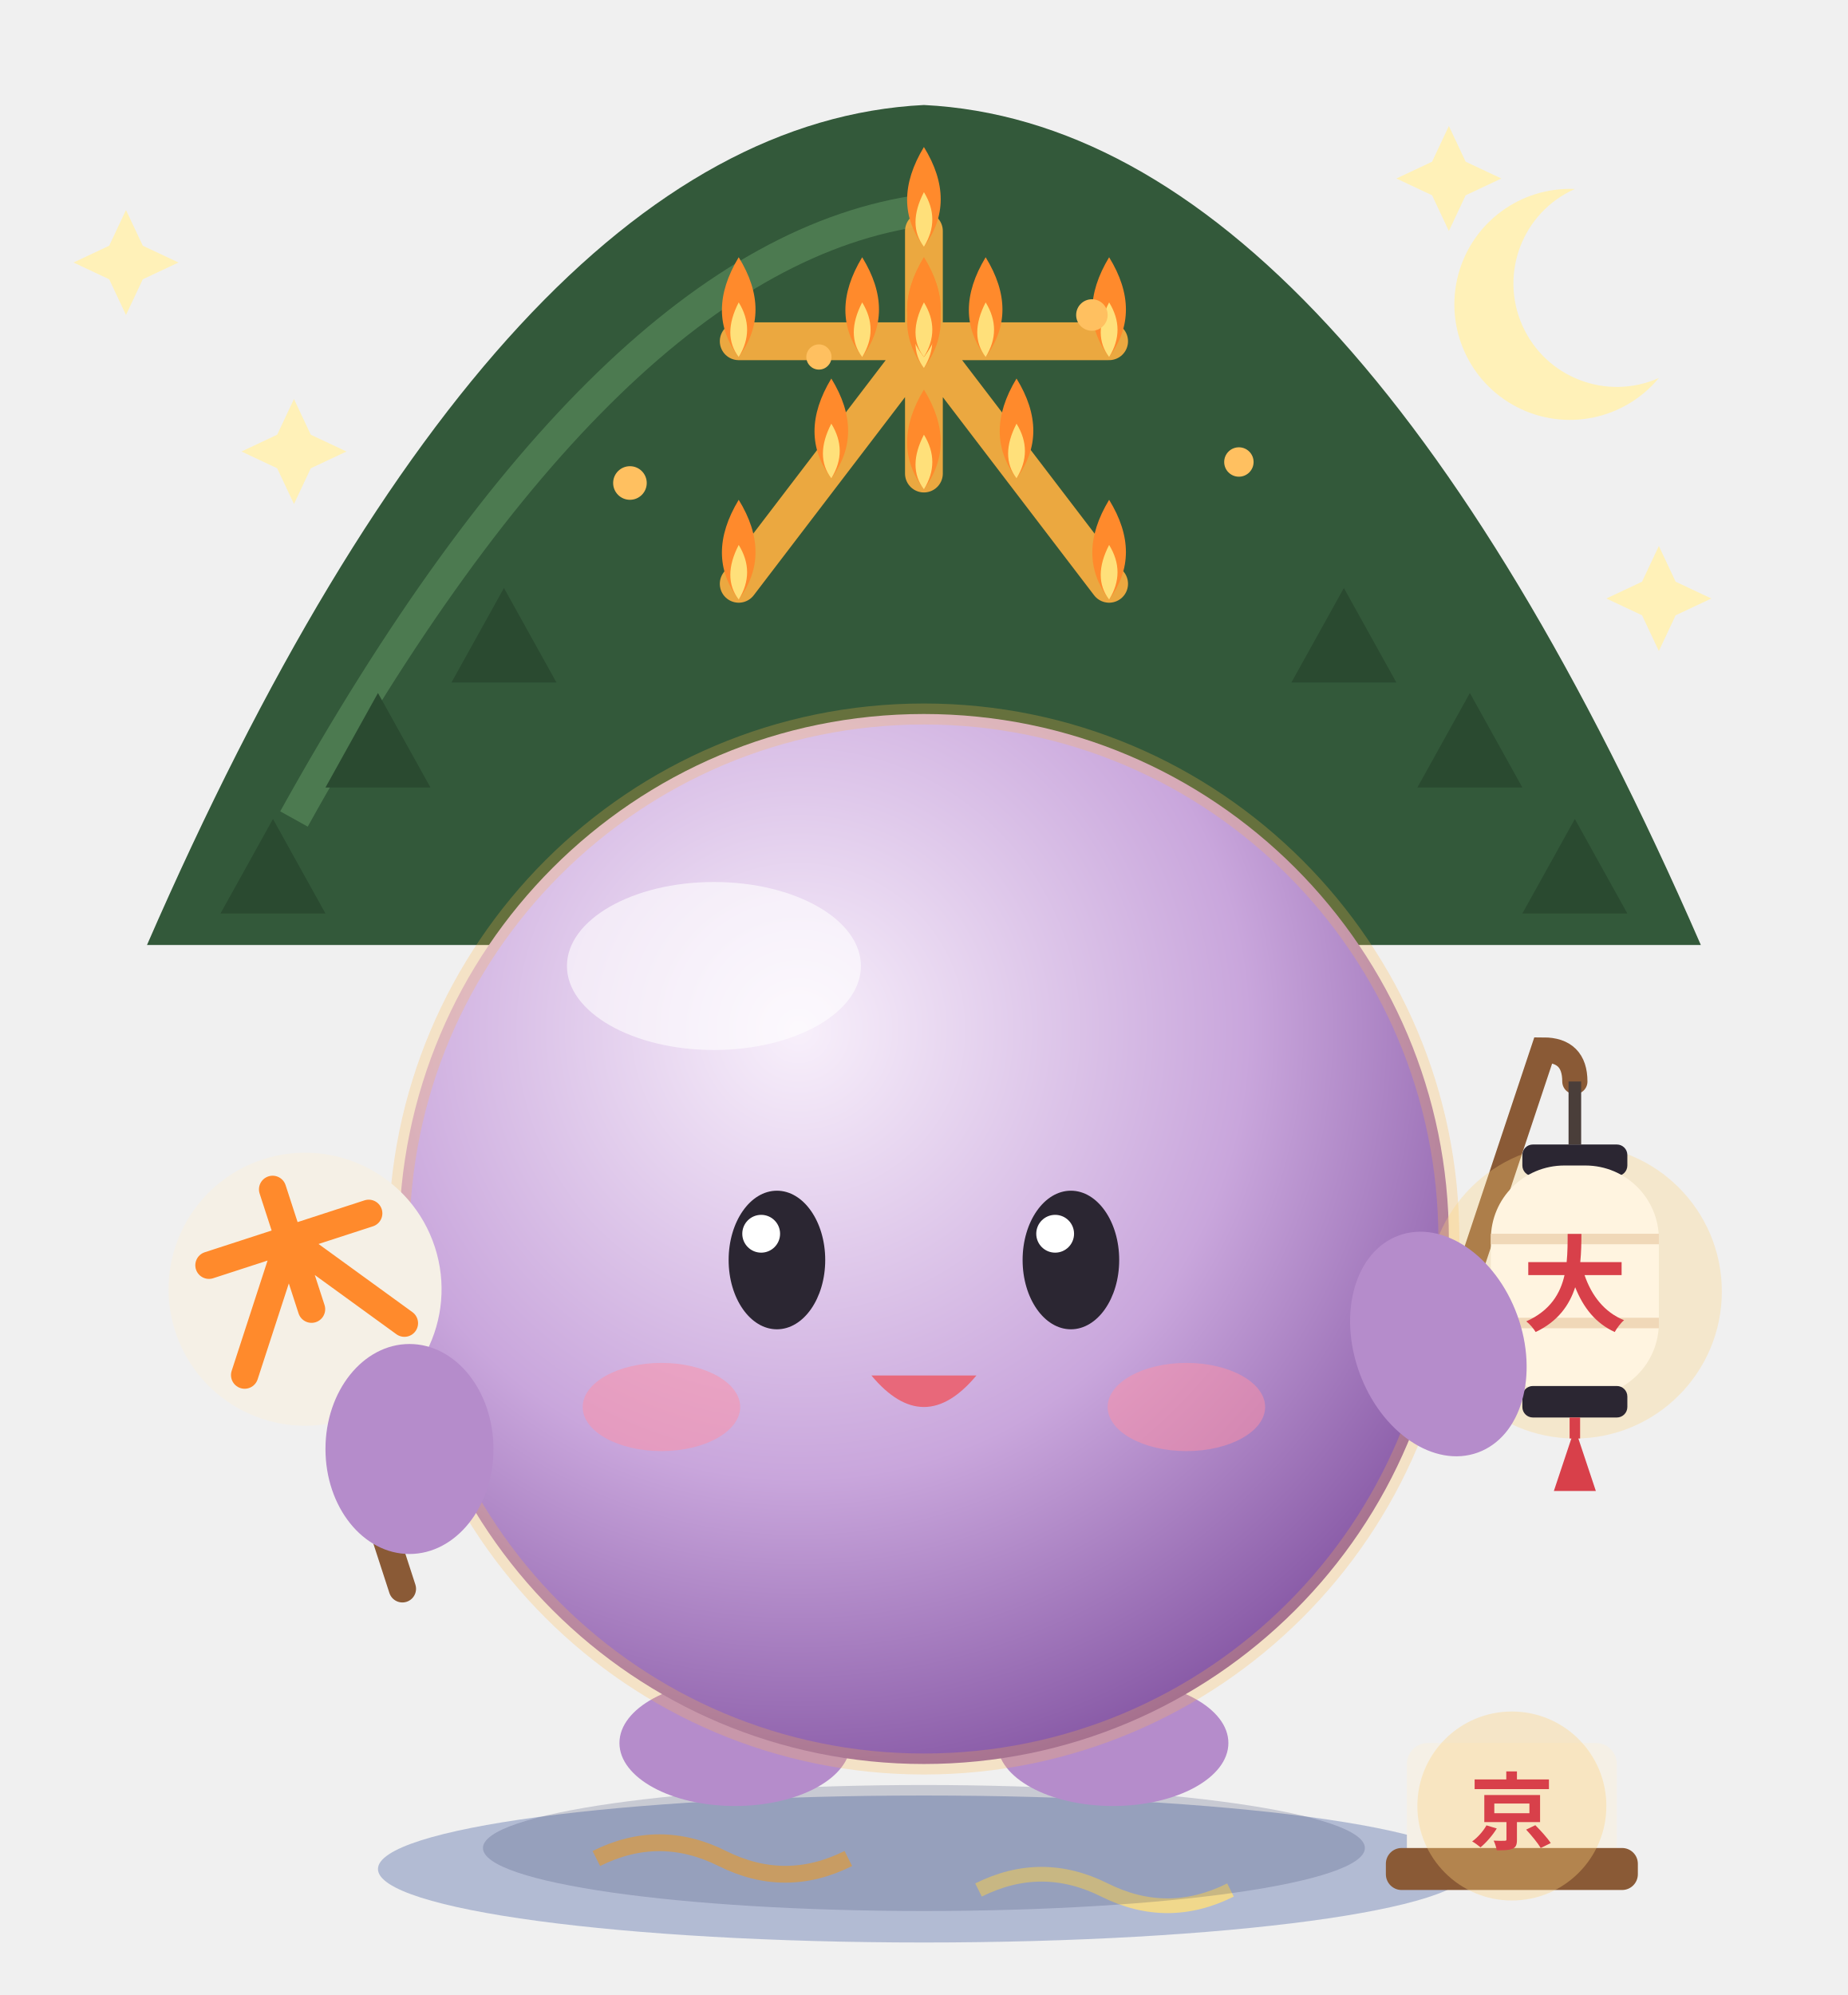
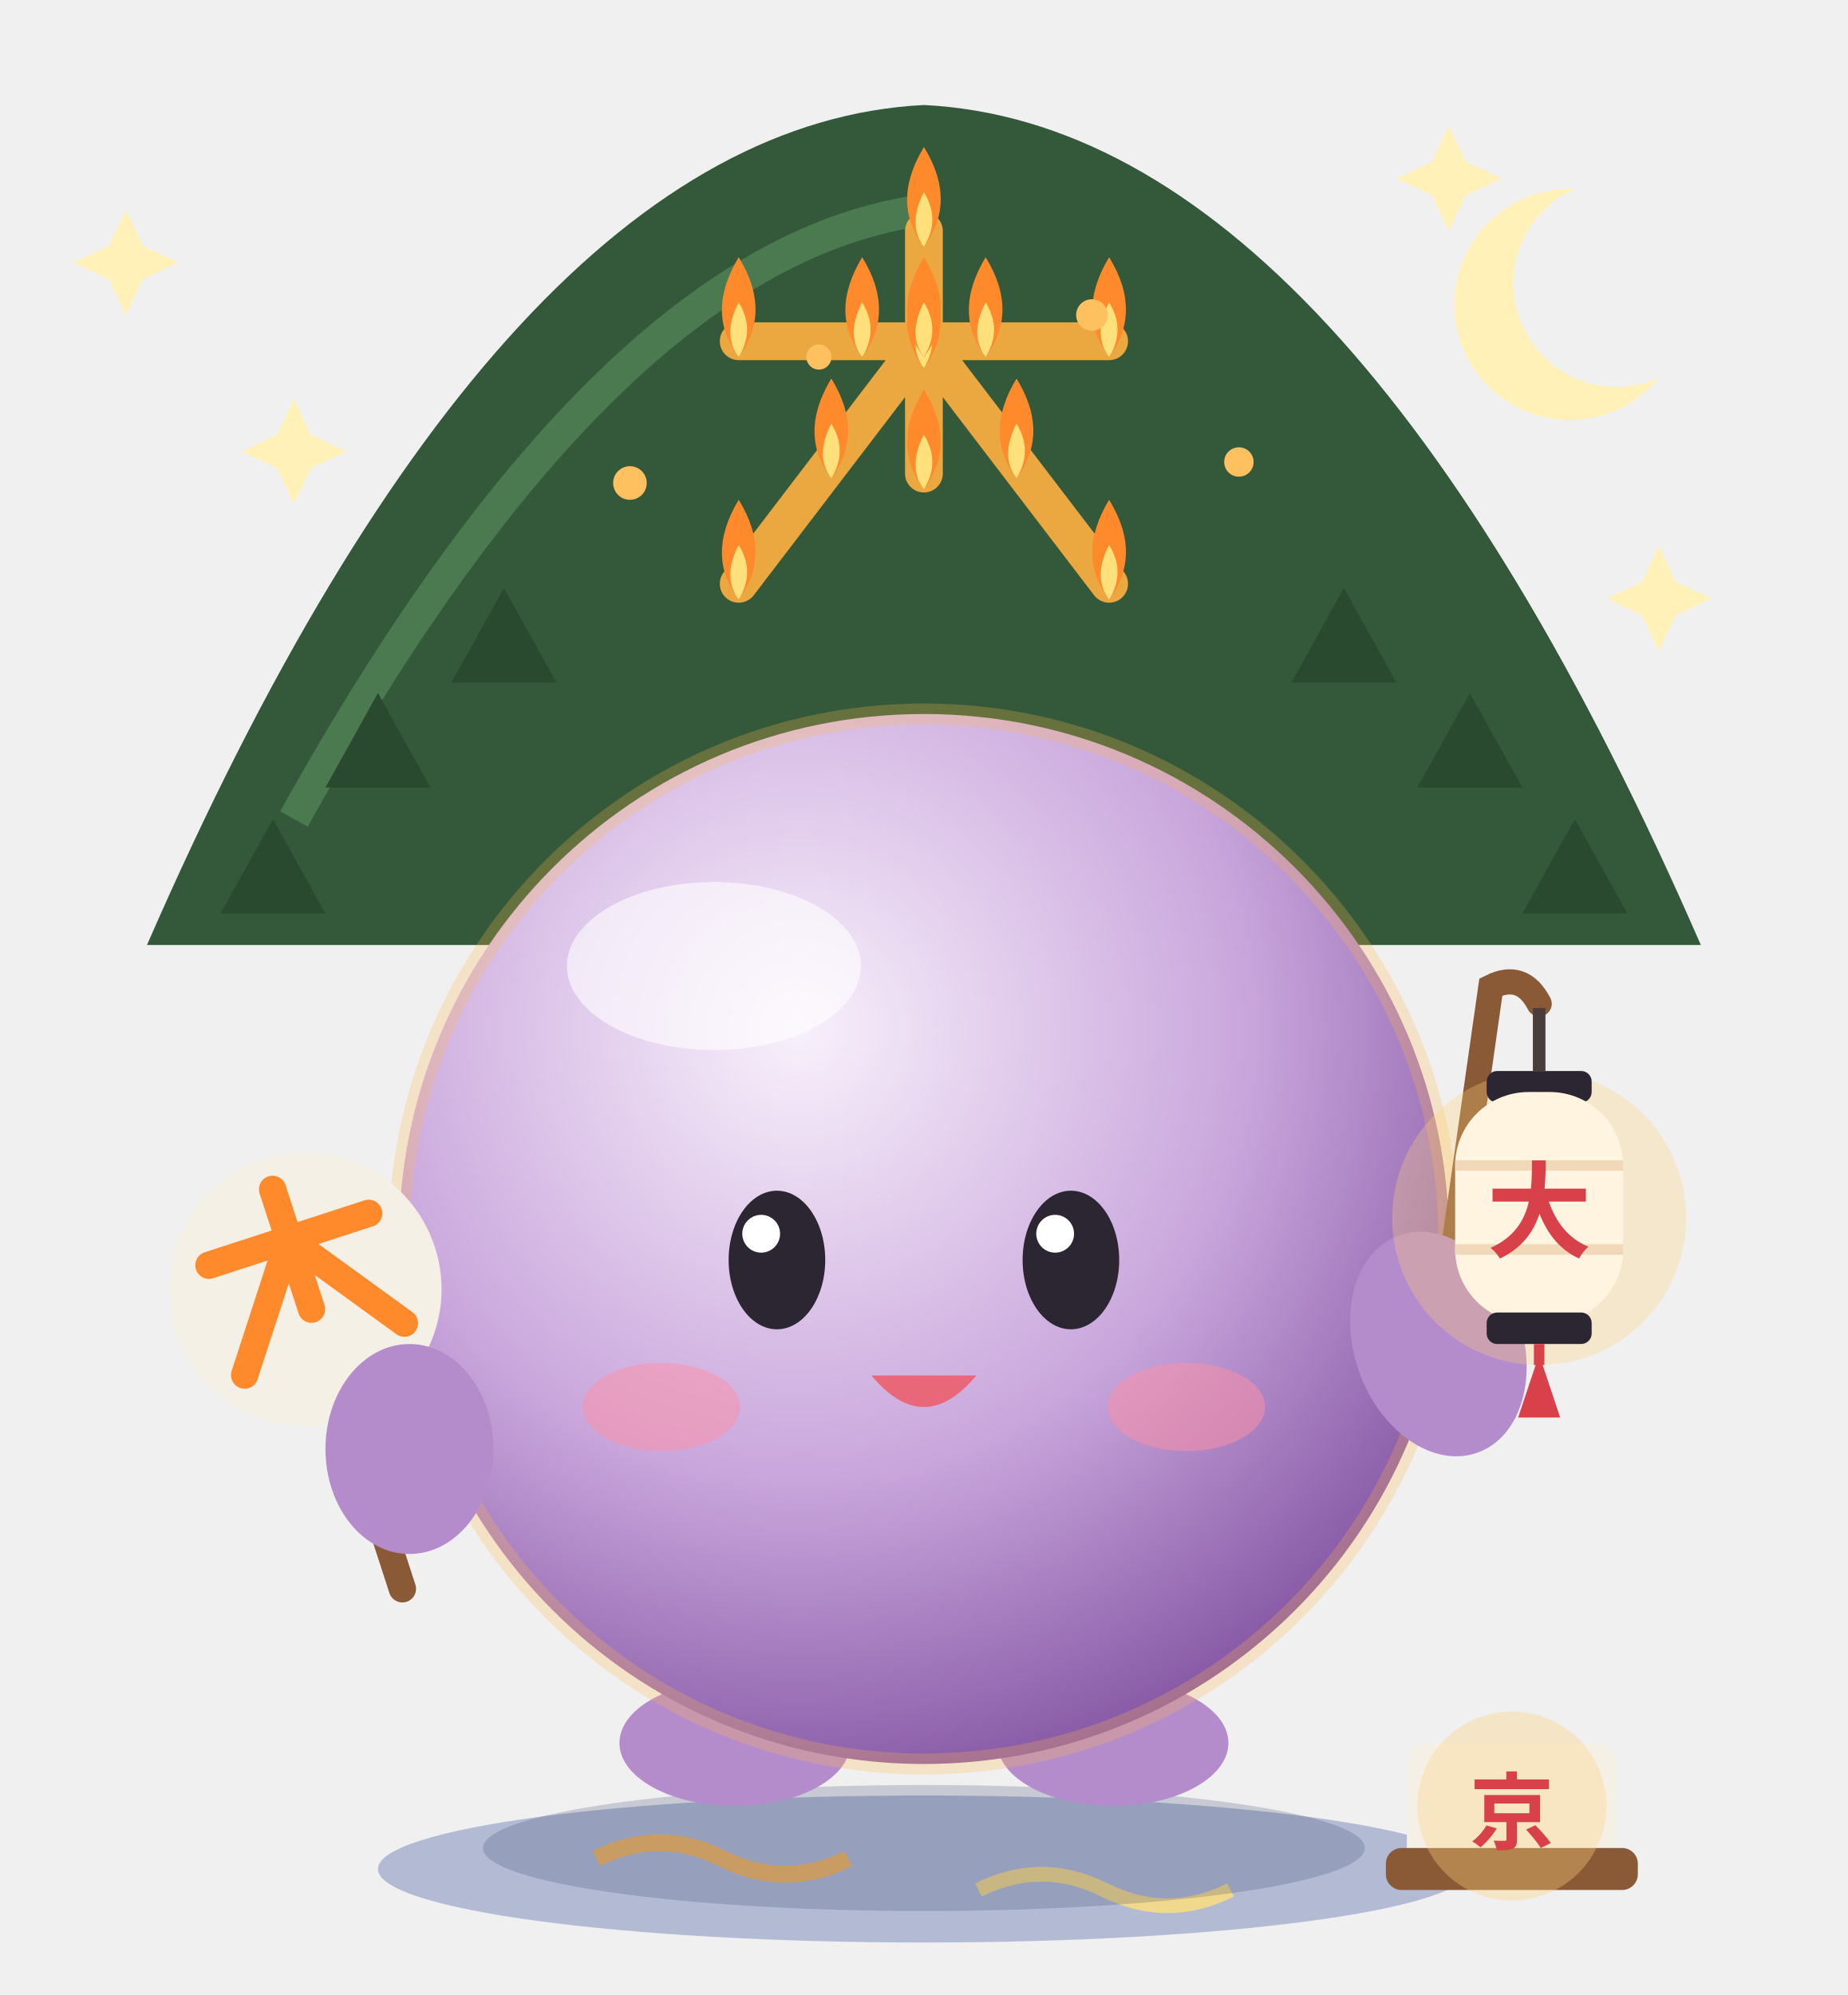
- <svg width="100%" height="100%" viewBox="-8 -26 176 190" role="img" aria-label="ダイまる。大文字のうちわと、灯籠流しの灯籠を装備">
+ <svg width="100%" height="100%" viewBox="-8 -26 176 190" role="img" aria-label="ダイまる。大文字のうちわと、手に持った棒の先で揺れる灯籠流しの灯籠を装備">
  <defs>
    <radialGradient id="kyequip" cx="38%" cy="30%" r="78%">
      <stop offset="0" stop-color="#F8F0FB" />
      <stop offset=".55" stop-color="#C9A6DC" />
      <stop offset="1" stop-color="#7E4E9E" />
    </radialGradient>
  </defs>
  <path d="M142 -8 a11 11 0 1 0 8 18 a9 9 0 1 1 -8 -18z" fill="#FFF1B8" />
  <path class="twinkle" style="animation-delay: 0s" d="M4 -6 l1.6 3.4 3.4 1.6 -3.4 1.6 -1.6 3.4 -1.6 -3.4 -3.4 -1.6 3.4 -1.6z" fill="#FFF1B8" />
  <path class="twinkle" style="animation-delay: 0.6s" d="M20 12 l1.6 3.4 3.4 1.6 -3.4 1.6 -1.6 3.4 -1.6 -3.4 -3.4 -1.6 3.4 -1.6z" fill="#FFF1B8" />
  <path class="twinkle" style="animation-delay: 1.1s" d="M150 26 l1.6 3.4 3.4 1.6 -3.4 1.6 -1.6 3.4 -1.6 -3.4 -3.4 -1.6 3.4 -1.6z" fill="#FFF1B8" />
  <path class="twinkle" style="animation-delay: 0.3s" d="M130 -14 l1.6 3.4 3.4 1.6 -3.4 1.6 -1.6 3.4 -1.6 -3.4 -3.4 -1.6 3.4 -1.6z" fill="#FFF1B8" />
  <path d="M6 64 Q40 -14 80 -16 Q120 -14 154 64 Z" fill="#33593A" />
  <path d="M20 52 Q50 -2 80 -6" fill="none" stroke="#4C7A50" stroke-width="3" />
  <path d="M18 52 l-5 9 l10 0 z" fill="#2A4A30" />
  <path d="M28 40 l-5 9 l10 0 z" fill="#2A4A30" />
  <path d="M132 40 l-5 9 l10 0 z" fill="#2A4A30" />
  <path d="M142 52 l-5 9 l10 0 z" fill="#2A4A30" />
  <path d="M40 30 l-5 9 l10 0 z" fill="#2A4A30" />
  <path d="M120 30 l-5 9 l10 0 z" fill="#2A4A30" />
  <path d="M80 -4 L80 19.1 M62.36 6.5 L97.64 6.5 M80 6.5 L62.36 29.6 M80 6.5 L97.64 29.6" stroke="#FFB040" stroke-width="3.6" stroke-linecap="round" opacity=".9" />
  <g class="flick" style="transform-origin: 80.0px -2.5px; animation-delay: 0.00s">
    <path d="M80.0 -2.5 q-3.2 -4.2 0 -9.5 q3.2 5.2 0 9.5z" fill="#FF8A2C" />
    <path d="M80.0 -2.5 q-1.6 -2.1 0 -5.2 q1.6 2.6 0 5.2z" fill="#FFE07A" />
  </g>
  <g class="flick" style="transform-origin: 80.0px 9.05px; animation-delay: 0.17s">
    <path d="M80.0 9.05 q-3.2 -4.2 0 -9.5 q3.2 5.2 0 9.5z" fill="#FF8A2C" />
    <path d="M80.0 9.05 q-1.6 -2.1 0 -5.2 q1.6 2.6 0 5.2z" fill="#FFE07A" />
  </g>
  <g class="flick" style="transform-origin: 80.0px 20.6px; animation-delay: 0.34s">
    <path d="M80.0 20.6 q-3.2 -4.2 0 -9.5 q3.2 5.2 0 9.5z" fill="#FF8A2C" />
    <path d="M80.0 20.6 q-1.6 -2.1 0 -5.2 q1.6 2.6 0 5.2z" fill="#FFE07A" />
  </g>
  <g class="flick" style="transform-origin: 62.36px 8.0px; animation-delay: 0.51s">
    <path d="M62.36 8.0 q-3.2 -4.2 0 -9.5 q3.2 5.2 0 9.5z" fill="#FF8A2C" />
    <path d="M62.36 8.0 q-1.6 -2.1 0 -5.2 q1.6 2.6 0 5.2z" fill="#FFE07A" />
  </g>
  <g class="flick" style="transform-origin: 74.12px 8.0px; animation-delay: 0.68s">
    <path d="M74.12 8.0 q-3.2 -4.2 0 -9.5 q3.2 5.2 0 9.5z" fill="#FF8A2C" />
    <path d="M74.12 8.0 q-1.6 -2.1 0 -5.2 q1.6 2.6 0 5.2z" fill="#FFE07A" />
  </g>
  <g class="flick" style="transform-origin: 85.88px 8.0px; animation-delay: 0.85s">
    <path d="M85.88 8.0 q-3.2 -4.2 0 -9.5 q3.2 5.2 0 9.5z" fill="#FF8A2C" />
    <path d="M85.88 8.0 q-1.6 -2.1 0 -5.2 q1.6 2.6 0 5.2z" fill="#FFE07A" />
  </g>
  <g class="flick" style="transform-origin: 97.64px 8.0px; animation-delay: 1.02s">
    <path d="M97.64 8.0 q-3.2 -4.2 0 -9.5 q3.2 5.2 0 9.5z" fill="#FF8A2C" />
    <path d="M97.64 8.0 q-1.6 -2.1 0 -5.2 q1.6 2.6 0 5.2z" fill="#FFE07A" />
  </g>
  <g class="flick" style="transform-origin: 80.0px 8.0px; animation-delay: 1.19s">
    <path d="M80.0 8.0 q-3.2 -4.2 0 -9.5 q3.2 5.2 0 9.5z" fill="#FF8A2C" />
    <path d="M80.0 8.0 q-1.6 -2.1 0 -5.2 q1.6 2.6 0 5.2z" fill="#FFE07A" />
  </g>
  <g class="flick" style="transform-origin: 71.18px 19.55px; animation-delay: 0.16s">
    <path d="M71.18 19.55 q-3.2 -4.2 0 -9.5 q3.2 5.2 0 9.5z" fill="#FF8A2C" />
    <path d="M71.18 19.55 q-1.6 -2.1 0 -5.2 q1.6 2.6 0 5.2z" fill="#FFE07A" />
  </g>
  <g class="flick" style="transform-origin: 62.36px 31.1px; animation-delay: 0.33s">
    <path d="M62.36 31.1 q-3.2 -4.2 0 -9.5 q3.2 5.2 0 9.5z" fill="#FF8A2C" />
    <path d="M62.36 31.1 q-1.6 -2.1 0 -5.2 q1.6 2.6 0 5.2z" fill="#FFE07A" />
  </g>
  <g class="flick" style="transform-origin: 80.0px 8.0px; animation-delay: 0.50s">
    <path d="M80.0 8.0 q-3.2 -4.2 0 -9.5 q3.2 5.2 0 9.5z" fill="#FF8A2C" />
    <path d="M80.0 8.0 q-1.6 -2.1 0 -5.2 q1.6 2.6 0 5.2z" fill="#FFE07A" />
  </g>
  <g class="flick" style="transform-origin: 88.82px 19.55px; animation-delay: 0.67s">
    <path d="M88.82 19.55 q-3.2 -4.2 0 -9.5 q3.2 5.2 0 9.5z" fill="#FF8A2C" />
    <path d="M88.82 19.55 q-1.6 -2.1 0 -5.2 q1.6 2.6 0 5.2z" fill="#FFE07A" />
  </g>
  <g class="flick" style="transform-origin: 97.64px 31.1px; animation-delay: 0.84s">
    <path d="M97.64 31.1 q-3.2 -4.2 0 -9.5 q3.2 5.2 0 9.5z" fill="#FF8A2C" />
    <path d="M97.64 31.1 q-1.6 -2.1 0 -5.2 q1.6 2.6 0 5.2z" fill="#FFE07A" />
  </g>
  <g>
    <ellipse cx="80" cy="152" rx="52" ry="7" fill="#3E5A9E" opacity=".35" />
    <path class="ripple" d="M48.8 151 q6 -3 12 0 q6 3 12 0" fill="none" stroke="#FFB648" stroke-width="1.6" opacity=".8" />
    <path class="ripple" style="animation-delay: .8s" d="M85.2 154 q6 -3 12 0 q6 3 12 0" fill="none" stroke="#FFE07A" stroke-width="1.4" opacity=".8" />
  </g>
  <ellipse class="shadow" cx="80" cy="150" rx="42" ry="6" fill="#2A3060" opacity=".2" />
  <g class="squish">
    <ellipse cx="62" cy="140" rx="11" ry="6" fill="#B58CCB" />
    <ellipse cx="98" cy="140" rx="11" ry="6" fill="#B58CCB" />
    <circle cx="80" cy="92" r="50" fill="url(#kyequip)" />
    <ellipse cx="60" cy="66" rx="14" ry="8" fill="#FFFFFF" opacity=".6" />
    <circle cx="80" cy="92" r="50" fill="none" stroke="#FFB648" stroke-width="2" opacity=".25" />
    <g class="blink">
      <ellipse cx="66" cy="94" rx="4.6" ry="6.6" fill="#2B2632" />
      <ellipse cx="94" cy="94" rx="4.6" ry="6.6" fill="#2B2632" />
    </g>
    <circle cx="64.5" cy="91.5" r="1.8" fill="#FFFFFF" />
    <circle cx="92.5" cy="91.5" r="1.8" fill="#FFFFFF" />
    <ellipse cx="55" cy="108" rx="7.5" ry="4.2" fill="#FF8FA3" opacity=".5" />
    <ellipse cx="105" cy="108" rx="7.5" ry="4.2" fill="#FF8FA3" opacity=".5" />
    <path d="M75 105 Q80 111 85 105 Z" fill="#E8687A" />
-     <path d="M129 104 L139 74 q3.0 0 3.0 3.0" fill="none" stroke="#8A5A36" stroke-width="2.4" stroke-linecap="round" />
-     <g transform="translate(142.0 77.0)">
+     <path d="M128 110 L134 68 q3.0 -1.5 4.6 1.6" fill="none" stroke="#8A5A36" stroke-width="2.4" stroke-linecap="round" />
+     <ellipse cx="129" cy="102" rx="8" ry="11" fill="#B58CCB" transform="rotate(-20 129 102)" />
+     <g class="lantern-front" transform="translate(138.6 70.0)">
      <g class="pend">
        <line x1="0" y1="0" x2="0" y2="6.0" stroke="#4A3E3A" stroke-width="1.2" />
        <circle cx="0" cy="20.0" r="14.0" fill="#FFD27A" opacity=".3" />
        <rect x="-5.0" y="6.0" width="10.0" height="3.0" rx="1" fill="#2B2632" />
        <rect x="-8.0" y="8.0" width="16.0" height="22.0" rx="7.0" fill="#FFF4E0" />
        <path d="M-8.0 15.0 L8.0 15.0 M-8.0 23.0 L8.0 23.0" stroke="#F0D8B8" stroke-width="1" />
        <rect x="-5.0" y="29.0" width="10.0" height="3.0" rx="1" fill="#2B2632" />
        <text x="0" y="23.0" font-size="10.0" font-weight="900" text-anchor="middle" fill="#D8404A" font-family="'M PLUS Rounded 1c', sans-serif">大</text>
        <g class="pend2">
          <line x1="0" y1="32.0" x2="0" y2="34.0" stroke="#D8404A" stroke-width="1" />
          <path d="M0 33.0 L-2.0 39.0 L2.0 39.0 Z" fill="#D8404A" />
          <line x1="-2.0" y1="32.0" x2="2.0" y2="32.0" stroke="none" />
        </g>
      </g>
    </g>
-     <ellipse cx="129" cy="102" rx="8" ry="11" fill="#B58CCB" transform="rotate(-20 129 102)" />
    <g transform="rotate(-18 26 112)">
      <line x1="26" y1="126" x2="26" y2="104" stroke="#8A5A36" stroke-width="2.6" stroke-linecap="round" />
      <circle cx="26" cy="96" r="13" fill="#F5F0E6" />
      <path d="M26 86 L26 98 M18 91 L34 91 M26 91 L18 102 M26 91 L34 102" stroke="#FF8A2C" stroke-width="2.6" stroke-linecap="round" />
    </g>
    <g class="sway" style="transform-origin: 136px 152px; animation-duration: 3.4s">
      <rect x="126" y="140" width="20" height="12" rx="2" fill="#F5F0E6" />
      <rect x="124" y="150" width="24" height="4" rx="1.5" fill="#8A5A36" />
      <circle cx="136" cy="146" r="9" fill="#FFD27A" opacity=".35" />
      <text x="136" y="149.5" font-size="8" font-weight="900" text-anchor="middle" fill="#D8404A" font-family="'M PLUS Rounded 1c', sans-serif">京</text>
    </g>
    <ellipse cx="31" cy="112" rx="8" ry="10" fill="#B58CCB" />
  </g>
  <circle class="rise" cx="52" cy="20" r="1.6" fill="#FFC060" style="animation-delay: 0s" />
  <circle class="rise" cx="110" cy="18" r="1.4" fill="#FFC060" style="animation-delay: 0.7s" />
  <circle class="rise" cx="70" cy="8" r="1.2" fill="#FFC060" style="animation-delay: 1.4s" />
  <circle class="rise" cx="96" cy="4" r="1.5" fill="#FFC060" style="animation-delay: 2.0s" />
</svg>
